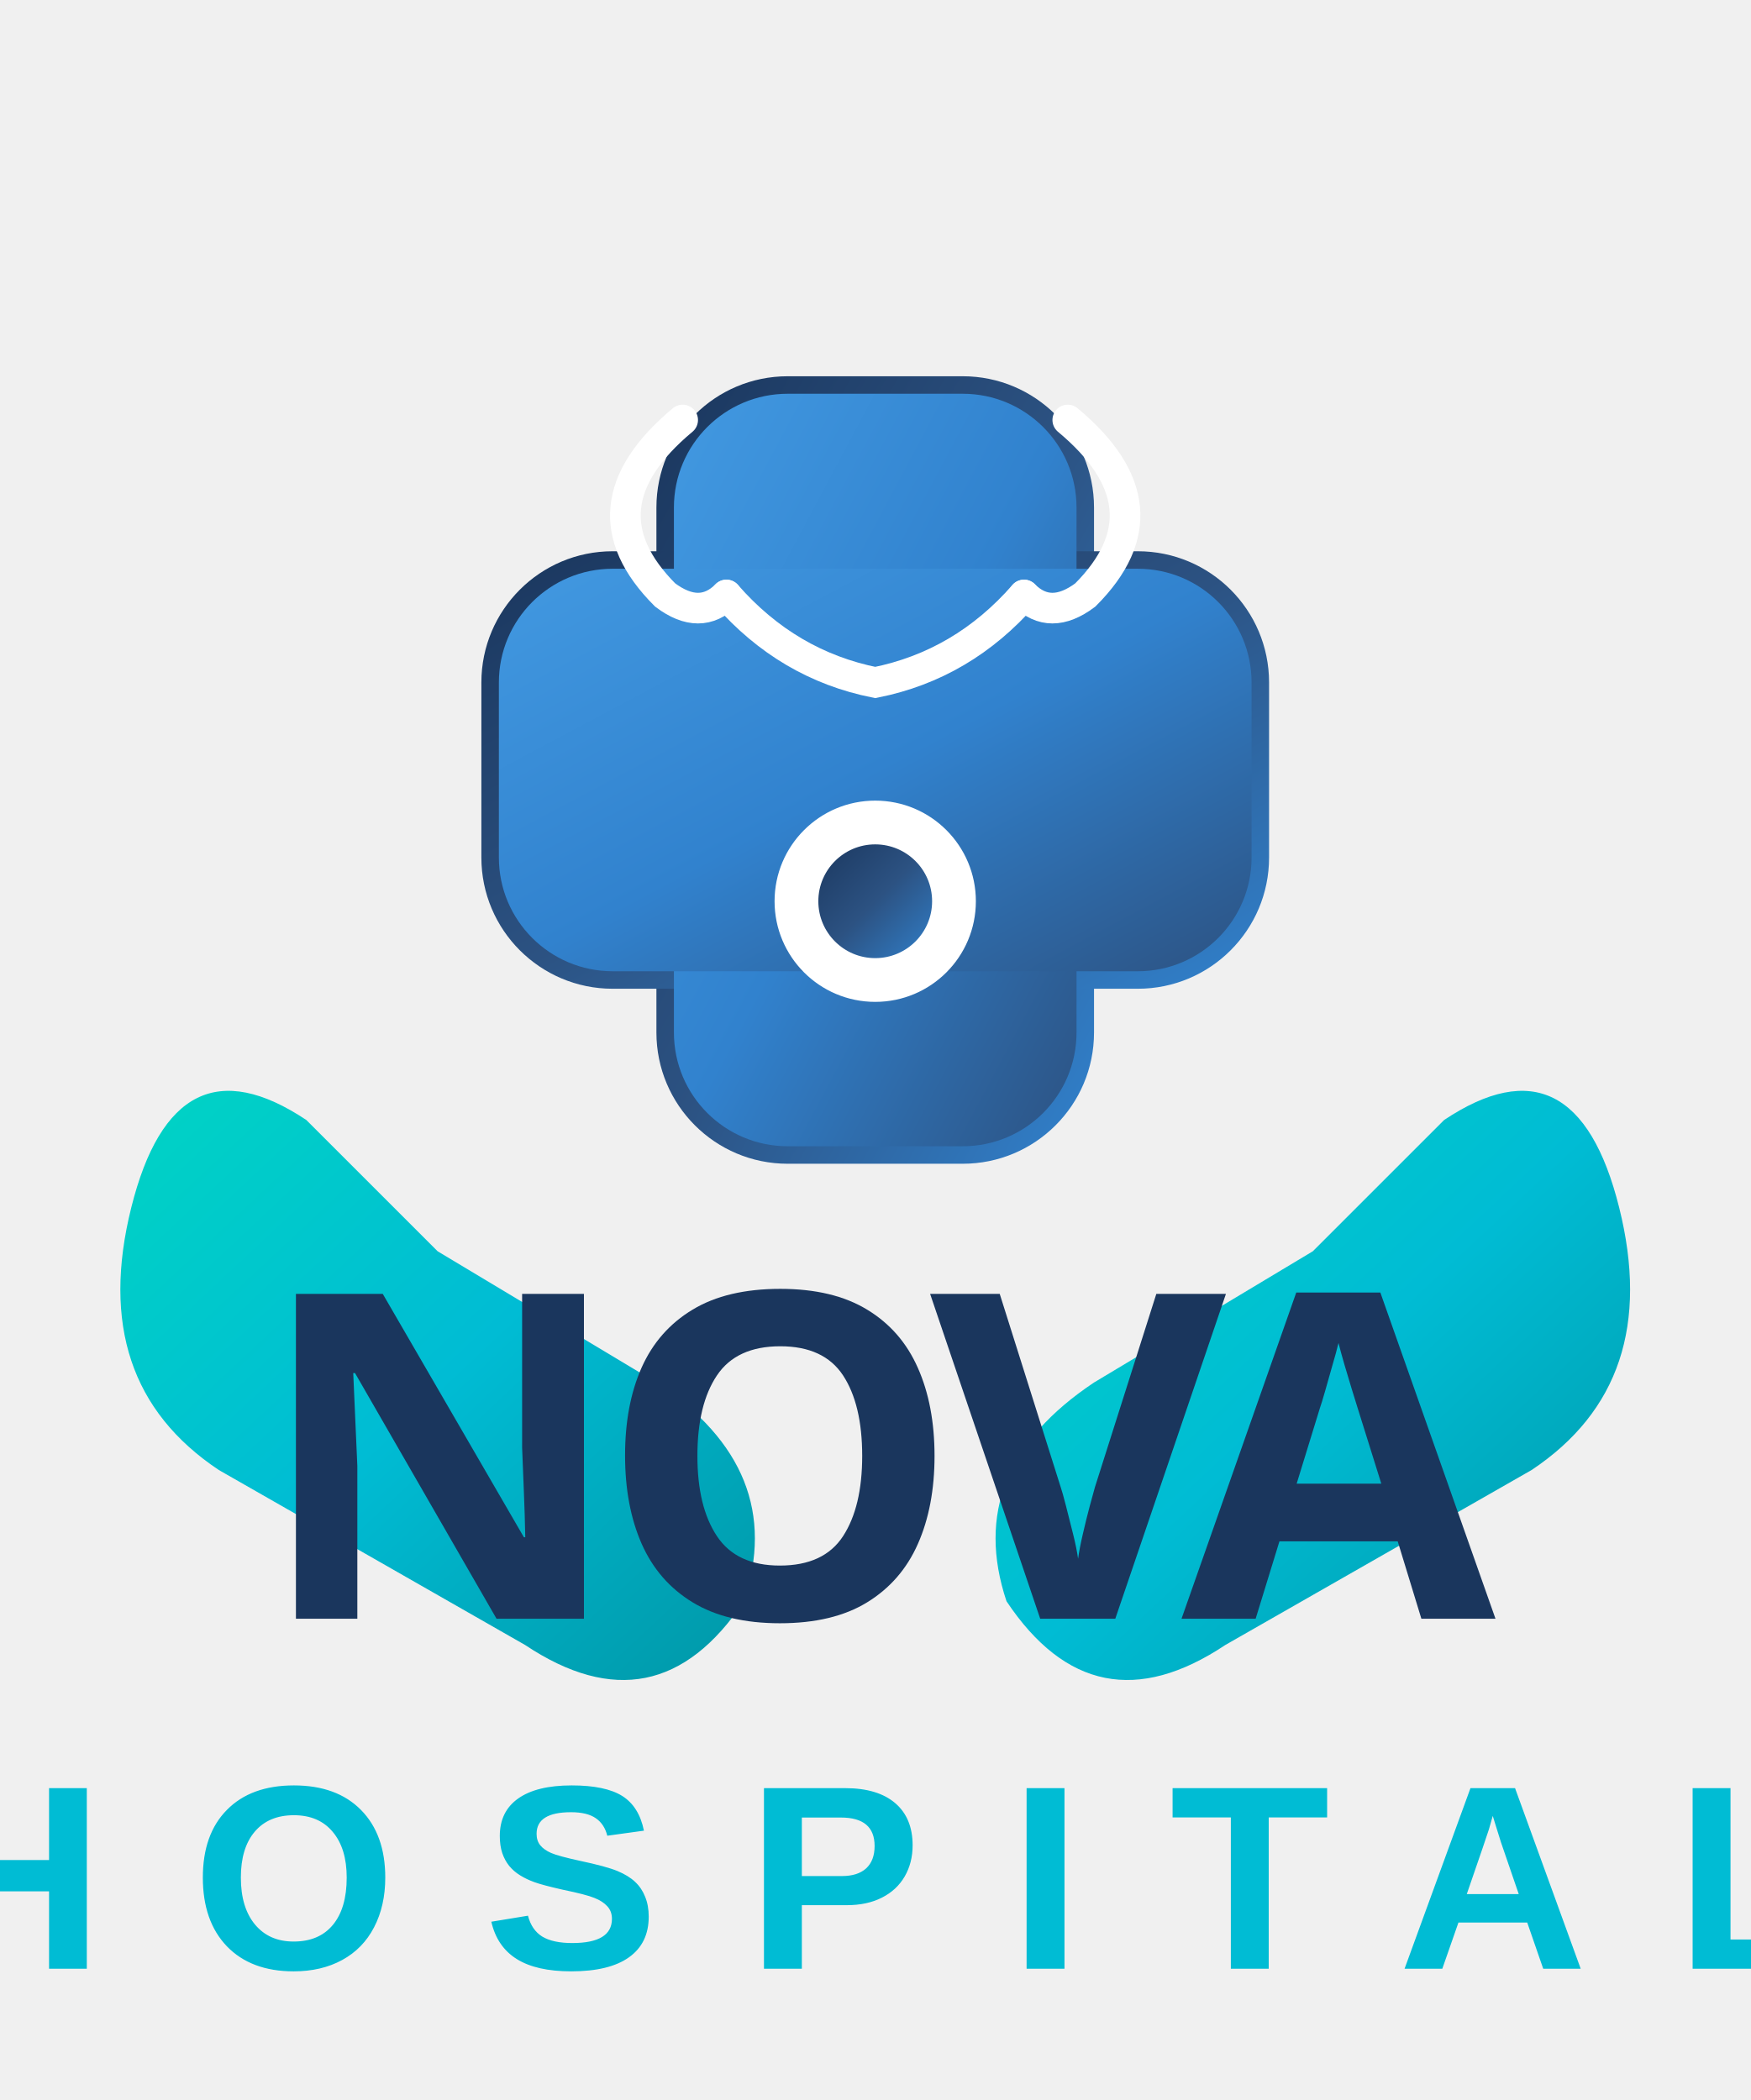
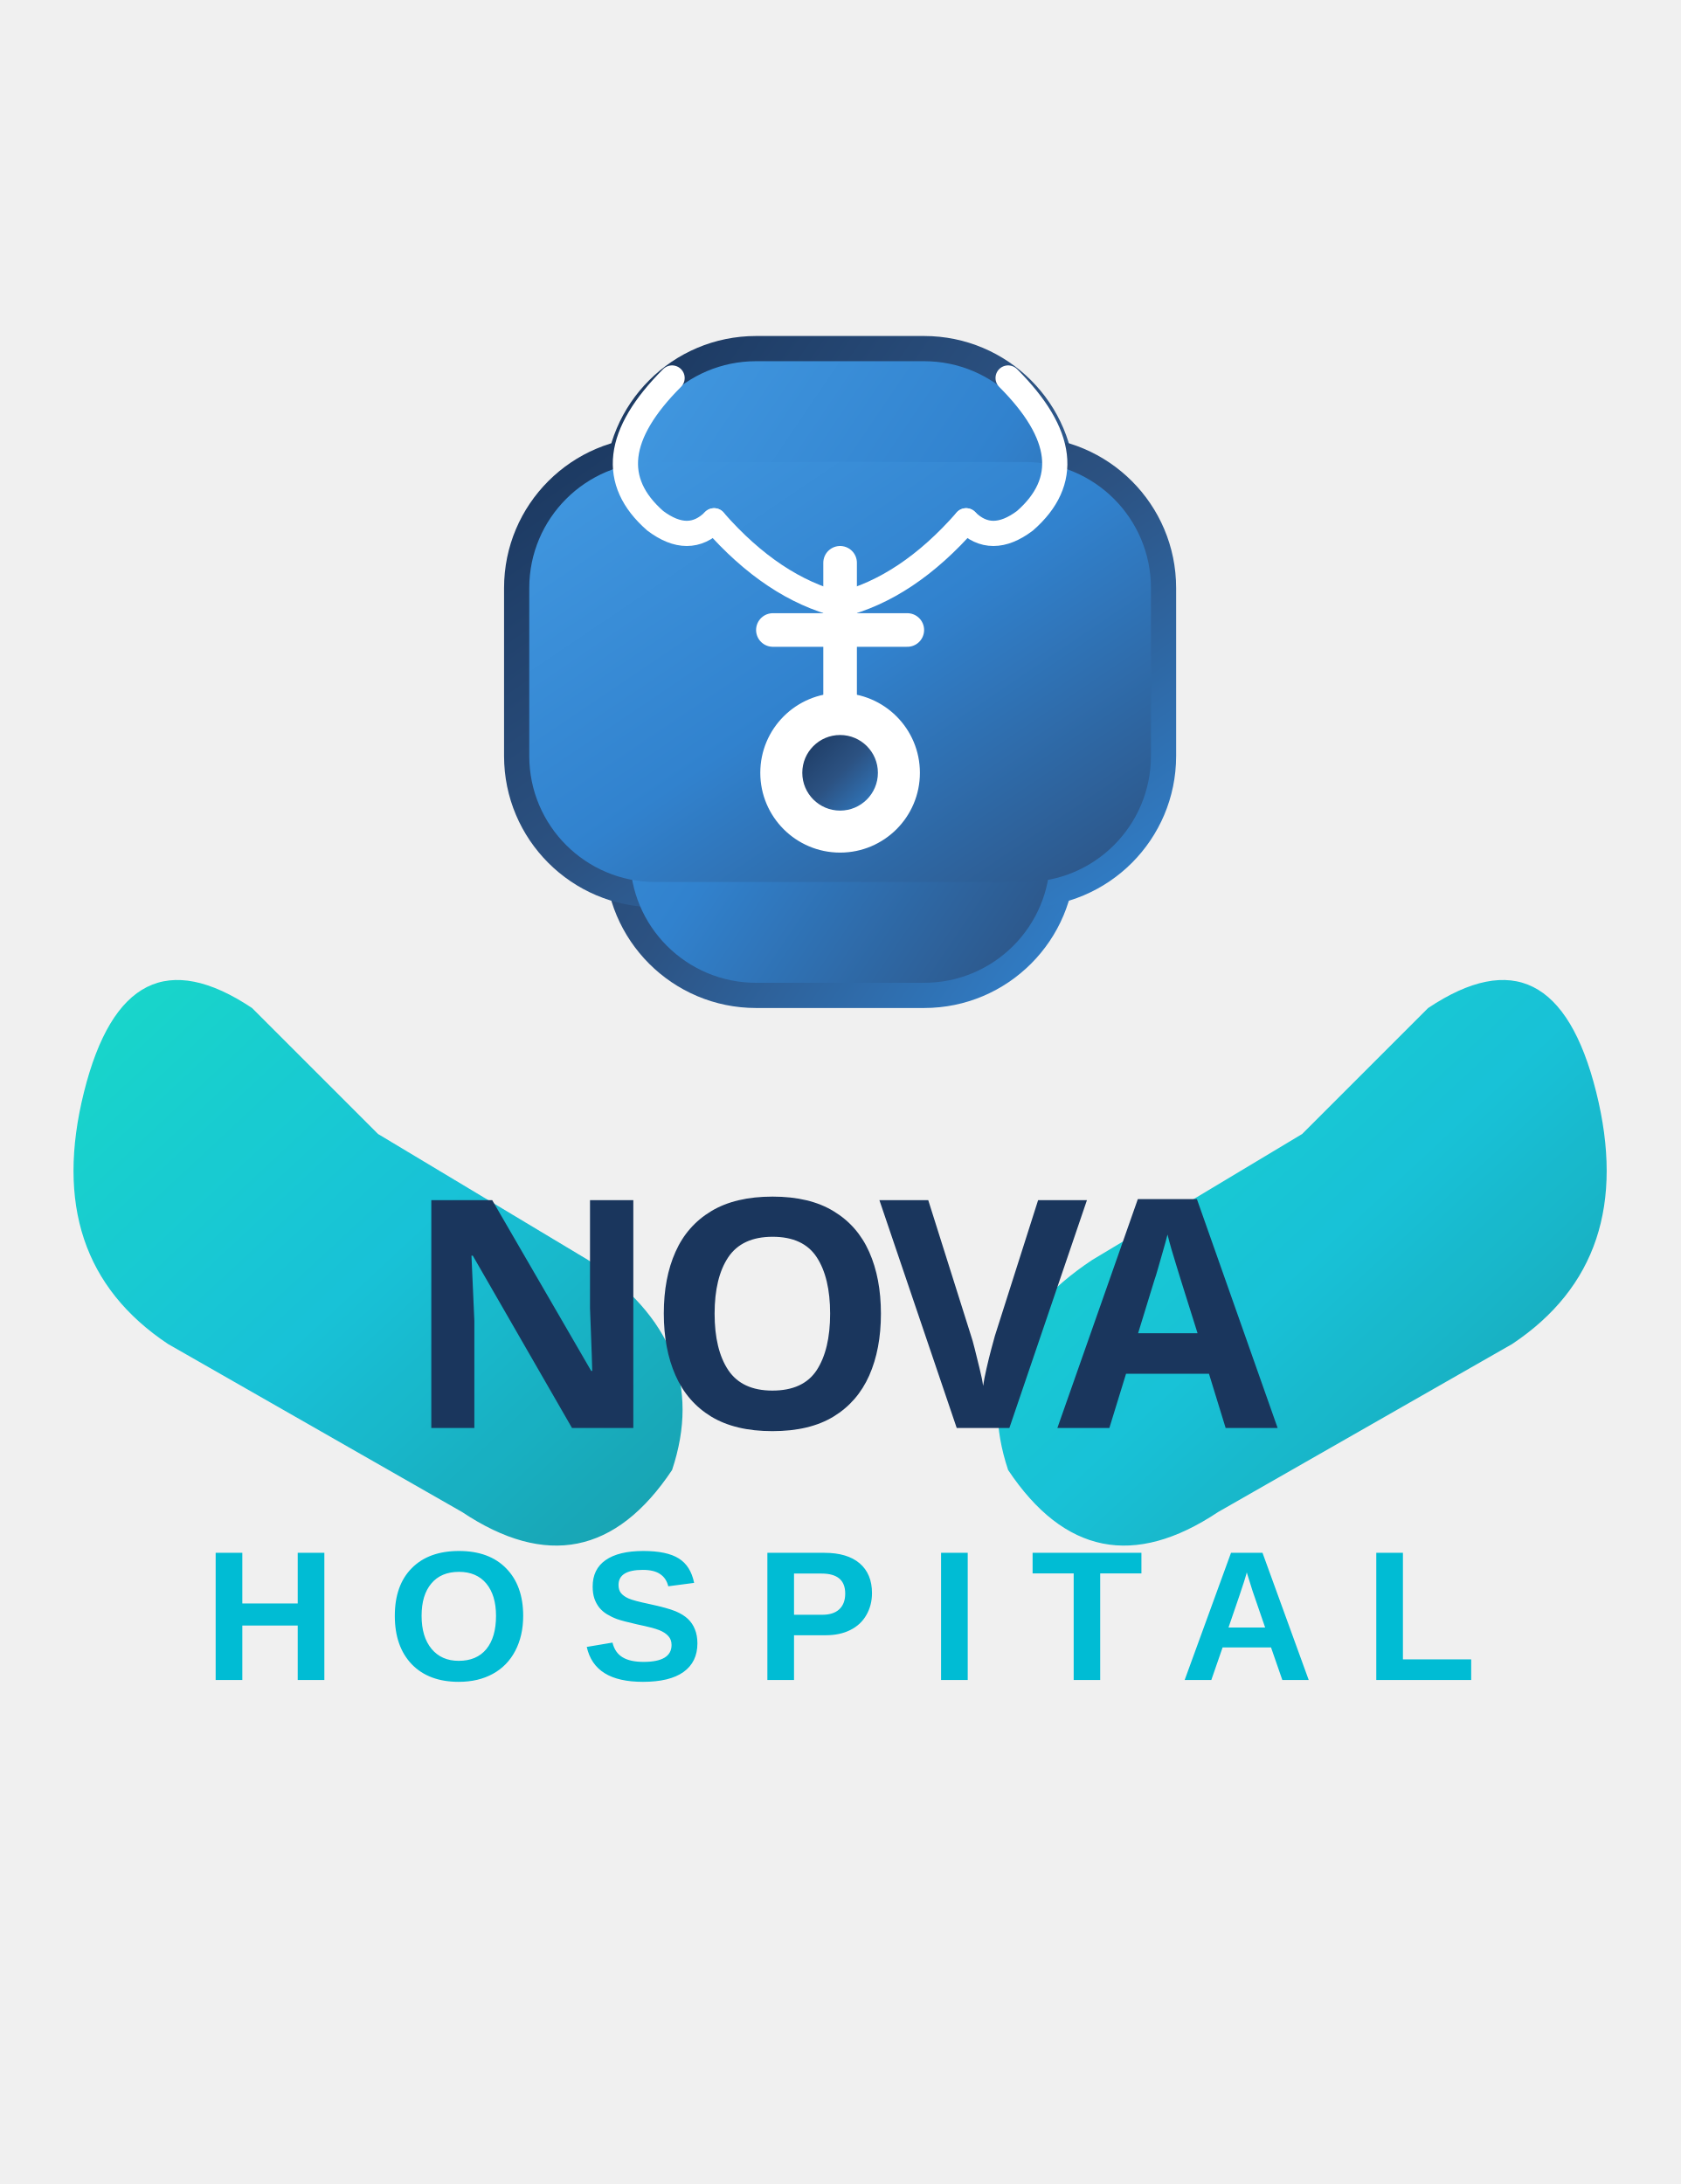
- <svg xmlns="http://www.w3.org/2000/svg" viewBox="0 0 200 240" width="200" height="240">
+ <svg xmlns="http://www.w3.org/2000/svg" viewBox="0 0 200 260" width="200" height="260">
  <defs>
    <linearGradient id="handsGradient" x1="0%" y1="0%" x2="100%" y2="100%">
      <stop offset="0%" style="stop-color:#00d4c4" />
      <stop offset="50%" style="stop-color:#00bcd4" />
      <stop offset="100%" style="stop-color:#0097a7" />
    </linearGradient>
    <linearGradient id="crossMainGradient" x1="0%" y1="0%" x2="100%" y2="100%">
      <stop offset="0%" style="stop-color:#1a365d" />
      <stop offset="50%" style="stop-color:#2c5282" />
      <stop offset="100%" style="stop-color:#3182ce" />
    </linearGradient>
-     <linearGradient id="crossLightGradient" x1="0%" y1="0%" x2="100%" y2="100%">
+     <linearGradient id="crossCenterGradient" x1="0%" y1="0%" x2="100%" y2="100%">
      <stop offset="0%" style="stop-color:#4299e1" />
      <stop offset="50%" style="stop-color:#3182ce" />
      <stop offset="100%" style="stop-color:#2c5282" />
    </linearGradient>
  </defs>
  <g>
-     <path d="M35 128 Q20 118 15 138 Q10 158 25 168 L60 188 Q75 198 85 183 Q90 168 75 158 L50 143 Q40 133 35 128 Z" fill="url(#handsGradient)" />
-     <path d="M165 128 Q180 118 185 138 Q190 158 175 168 L140 188 Q125 198 115 183 Q110 168 125 158 L150 143 Q160 133 165 128 Z" fill="url(#handsGradient)" />
+     <path d="M30 120 Q15 110 10 130 Q5 150 20 160 L55 180 Q70 190 80 175 Q85 160 70 150 L45 135 Q35 125 30 120 Z" fill="url(#handsGradient)" opacity="0.9" />
+     <path d="M170 120 Q185 110 190 130 Q195 150 180 160 L145 180 Q130 190 120 175 Q115 160 130 150 L155 135 Q165 125 170 120 Z" fill="url(#handsGradient)" opacity="0.9" />
  </g>
-   <g transform="translate(100,88)">
-     <rect x="-25" y="-45" width="50" height="90" rx="15" fill="url(#crossMainGradient)" />
-     <rect x="-45" y="-25" width="90" height="50" rx="15" fill="url(#crossMainGradient)" />
-     <rect x="-23" y="-43" width="46" height="86" rx="13" fill="url(#crossLightGradient)" />
-     <rect x="-43" y="-23" width="86" height="46" rx="13" fill="url(#crossLightGradient)" />
+   <g transform="translate(100,80)">
+     <rect x="-28" y="-40" width="56" height="80" rx="18" fill="url(#crossMainGradient)" />
+     <rect x="-40" y="-28" width="80" height="56" rx="18" fill="url(#crossMainGradient)" />
+     <rect x="-25" y="-37" width="50" height="74" rx="15" fill="url(#crossCenterGradient)" />
+     <rect x="-37" y="-25" width="74" height="50" rx="15" fill="url(#crossCenterGradient)" />
    <g fill="#ffffff" stroke="#ffffff">
-       <path d="M-22 -40 Q-34 -30 -24 -20 Q-20 -17 -17 -20" fill="none" stroke-width="3.5" stroke-linecap="round" />
-       <path d="M22 -40 Q34 -30 24 -20 Q20 -17 17 -20" fill="none" stroke-width="3.5" stroke-linecap="round" />
-       <path d="M-17 -20 Q-10 -12 0 -10 Q10 -12 17 -20" fill="none" stroke-width="3.5" stroke-linecap="round" />
-       <circle cx="0" cy="15" r="11" fill="#ffffff" />
-       <circle cx="0" cy="15" r="7" fill="url(#crossMainGradient)" />
+       <path d="M-20 -35 Q-30 -25 -22 -18 Q-18 -15 -15 -18" fill="none" stroke-width="3" stroke-linecap="round" />
+       <path d="M20 -35 Q30 -25 22 -18 Q18 -15 15 -18" fill="none" stroke-width="3" stroke-linecap="round" />
+       <path d="M-15 -18 Q-8 -10 0 -8 Q8 -10 15 -18" fill="none" stroke-width="3" stroke-linecap="round" />
+       <path d="M-8 -5 L8 -5 M0 -13 L0 3" stroke-width="4" stroke-linecap="round" />
+       <circle cx="0" cy="12" r="9" fill="#ffffff" />
+       <circle cx="0" cy="12" r="5" fill="url(#crossMainGradient)" />
    </g>
  </g>
-   <text x="100" y="185" text-anchor="middle" font-family="Arial Black, sans-serif" font-weight="900" font-size="52" fill="#1a365d" letter-spacing="-3px">NOVA</text>
-   <text x="100" y="225" text-anchor="middle" font-family="Arial, sans-serif" font-weight="600" font-size="30" fill="#00bcd4" letter-spacing="10px">HOSPITAL</text>
+   <text x="100" y="170" text-anchor="middle" font-family="Arial Black, sans-serif" font-weight="900" font-size="38" fill="#1a365d" letter-spacing="-2px">NOVA</text>
+   <text x="100" y="200" text-anchor="middle" font-family="Arial, sans-serif" font-weight="700" font-size="22" fill="#00bcd4" letter-spacing="6px">HOSPITAL</text>
</svg>
